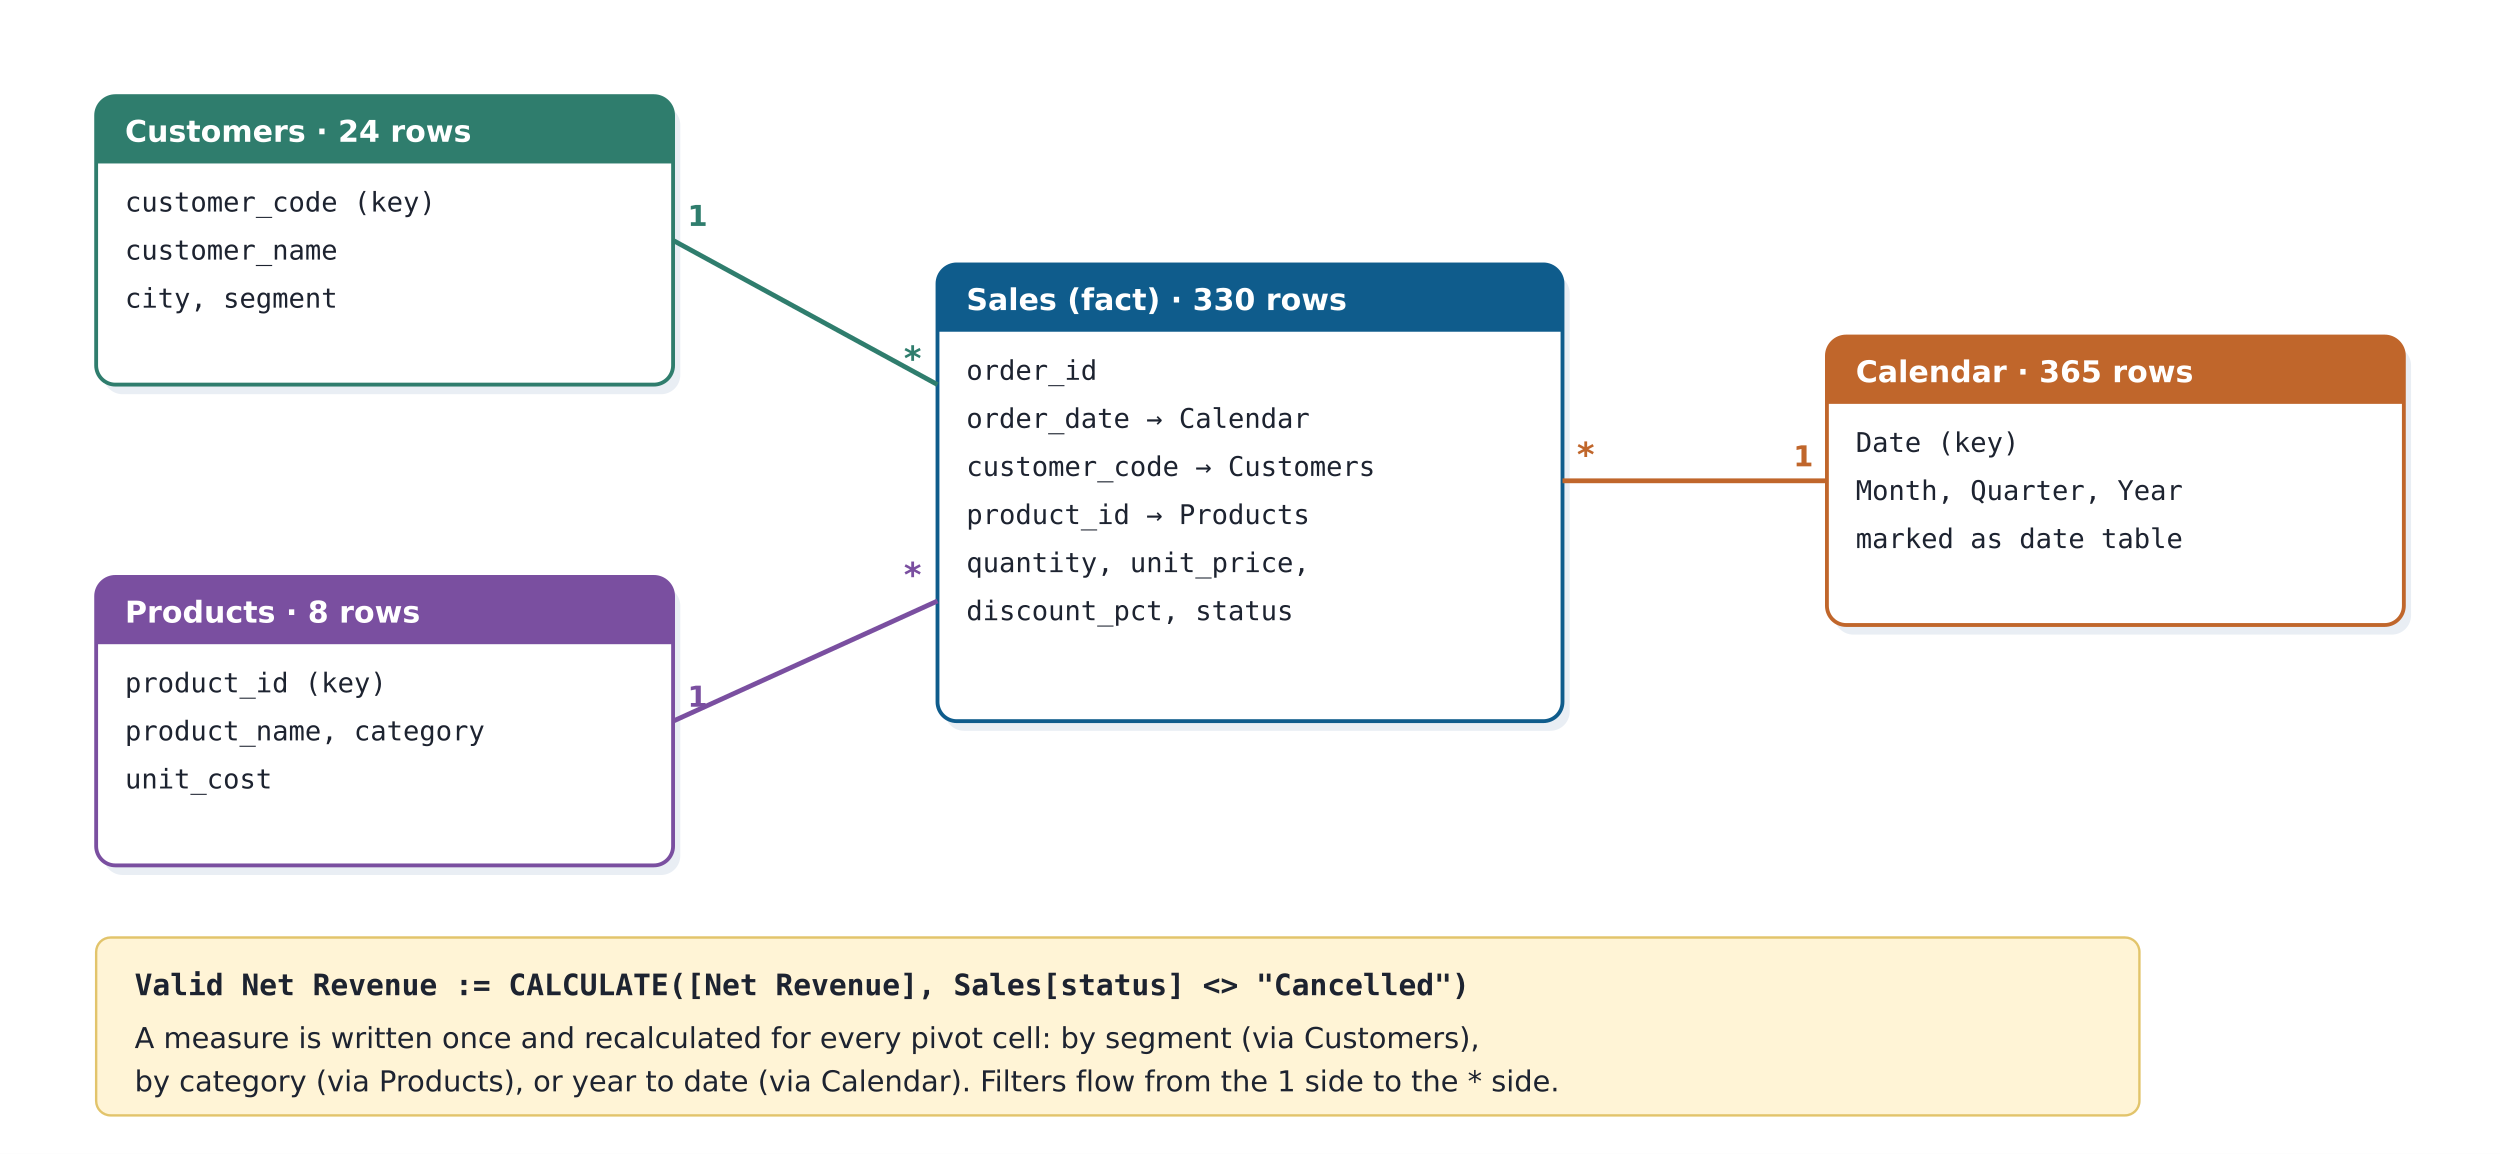
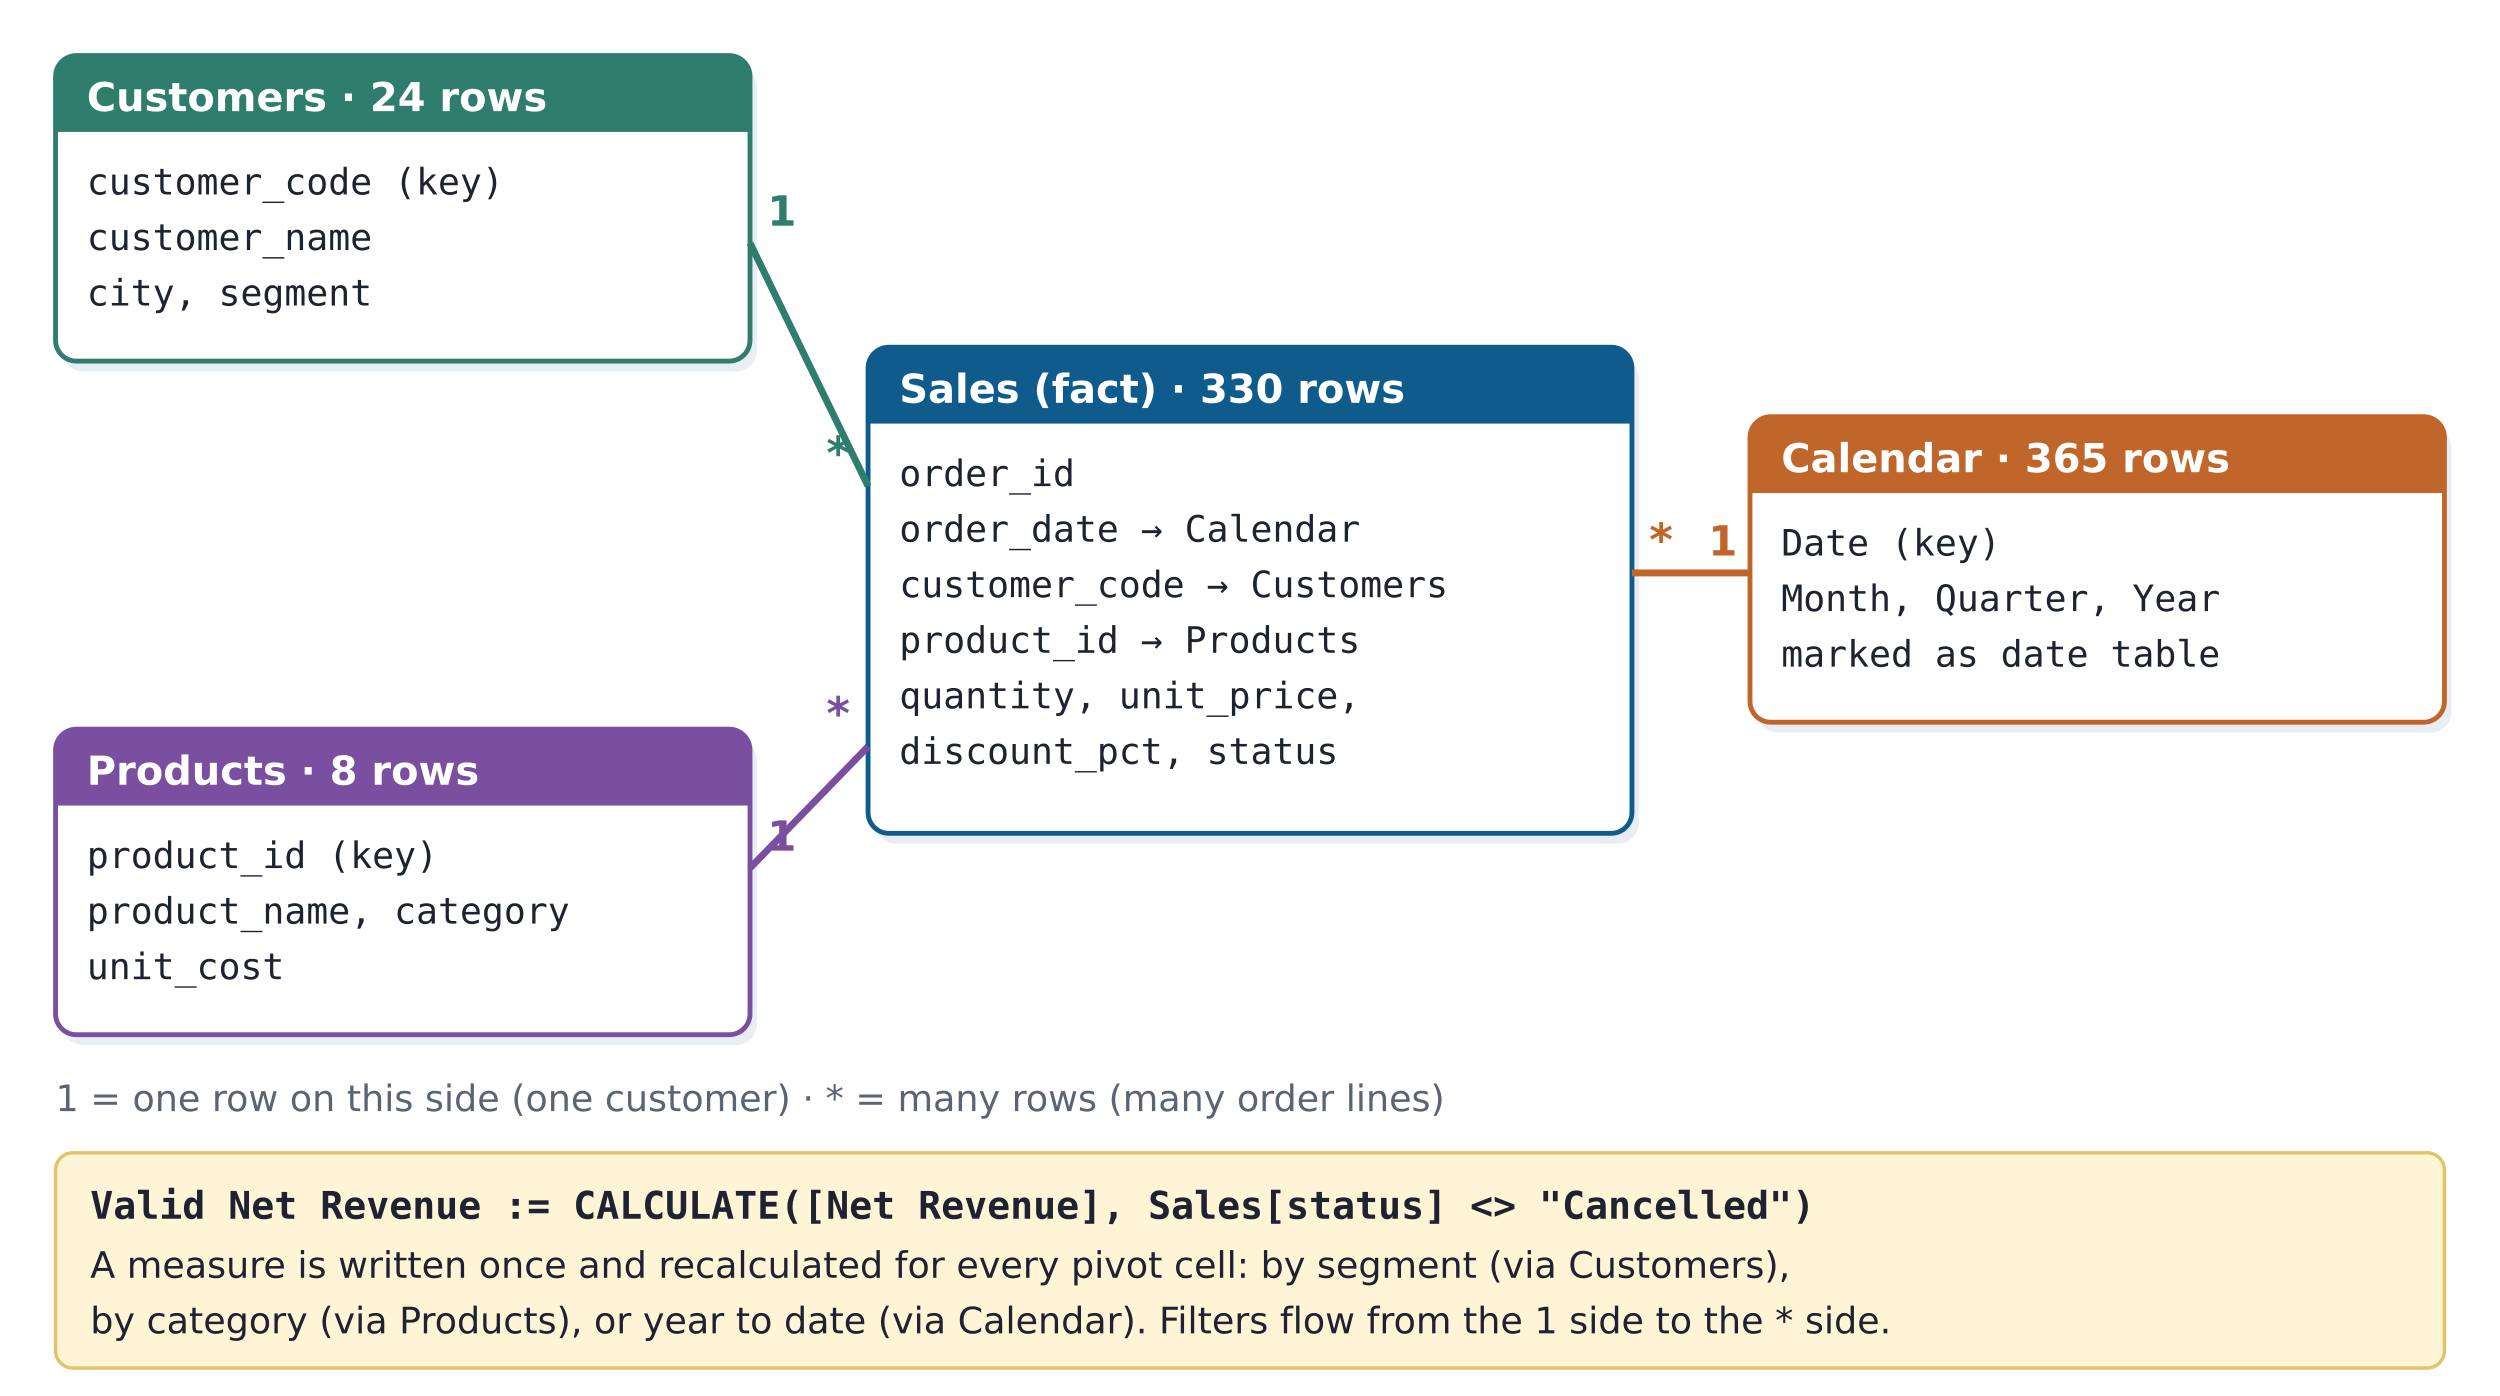
- <svg xmlns="http://www.w3.org/2000/svg" width="1040" height="480" viewBox="0 0 1040 480" font-family="DejaVu Sans, Arial, sans-serif">
-   <rect width="1040" height="480" fill="#ffffff" />
-   <rect x="393" y="114" width="260" height="190" rx="8" fill="#e9eef4" stroke="none" stroke-width="1" />
-   <rect x="390" y="110" width="260" height="190" rx="8" fill="#fff" stroke="#0f5c8c" stroke-width="1.6" />
-   <path d="M390,118 a8,8 0 0 1 8,-8 H642 a8,8 0 0 1 8,8 V138 H390 Z" fill="#0f5c8c" />
-   <text x="402" y="129" font-size="12.5" fill="#fff" font-weight="bold" text-anchor="start" font-family="Poppins, DejaVu Sans, sans-serif">Sales (fact) · 330 rows</text>
-   <text x="402" y="158" font-size="11.3" fill="#1d2330" font-weight="normal" text-anchor="start" font-family="DejaVu Sans Mono, monospace">order_id</text>
-   <text x="402" y="178" font-size="11.3" fill="#1d2330" font-weight="normal" text-anchor="start" font-family="DejaVu Sans Mono, monospace">order_date  → Calendar</text>
-   <text x="402" y="198" font-size="11.3" fill="#1d2330" font-weight="normal" text-anchor="start" font-family="DejaVu Sans Mono, monospace">customer_code → Customers</text>
-   <text x="402" y="218" font-size="11.3" fill="#1d2330" font-weight="normal" text-anchor="start" font-family="DejaVu Sans Mono, monospace">product_id → Products</text>
-   <text x="402" y="238" font-size="11.3" fill="#1d2330" font-weight="normal" text-anchor="start" font-family="DejaVu Sans Mono, monospace">quantity, unit_price,</text>
-   <text x="402" y="258" font-size="11.3" fill="#1d2330" font-weight="normal" text-anchor="start" font-family="DejaVu Sans Mono, monospace">discount_pct, status</text>
-   <rect x="43" y="44" width="240" height="120" rx="8" fill="#e9eef4" stroke="none" stroke-width="1" />
-   <rect x="40" y="40" width="240" height="120" rx="8" fill="#fff" stroke="#2f7d6d" stroke-width="1.6" />
-   <path d="M40,48 a8,8 0 0 1 8,-8 H272 a8,8 0 0 1 8,8 V68 H40 Z" fill="#2f7d6d" />
-   <text x="52" y="59" font-size="12.5" fill="#fff" font-weight="bold" text-anchor="start" font-family="Poppins, DejaVu Sans, sans-serif">Customers · 24 rows</text>
-   <text x="52" y="88" font-size="11.3" fill="#1d2330" font-weight="normal" text-anchor="start" font-family="DejaVu Sans Mono, monospace">customer_code (key)</text>
-   <text x="52" y="108" font-size="11.3" fill="#1d2330" font-weight="normal" text-anchor="start" font-family="DejaVu Sans Mono, monospace">customer_name</text>
-   <text x="52" y="128" font-size="11.3" fill="#1d2330" font-weight="normal" text-anchor="start" font-family="DejaVu Sans Mono, monospace">city, segment</text>
-   <rect x="43" y="244" width="240" height="120" rx="8" fill="#e9eef4" stroke="none" stroke-width="1" />
-   <rect x="40" y="240" width="240" height="120" rx="8" fill="#fff" stroke="#7a4fa0" stroke-width="1.6" />
-   <path d="M40,248 a8,8 0 0 1 8,-8 H272 a8,8 0 0 1 8,8 V268 H40 Z" fill="#7a4fa0" />
-   <text x="52" y="259" font-size="12.5" fill="#fff" font-weight="bold" text-anchor="start" font-family="Poppins, DejaVu Sans, sans-serif">Products · 8 rows</text>
-   <text x="52" y="288" font-size="11.3" fill="#1d2330" font-weight="normal" text-anchor="start" font-family="DejaVu Sans Mono, monospace">product_id (key)</text>
-   <text x="52" y="308" font-size="11.3" fill="#1d2330" font-weight="normal" text-anchor="start" font-family="DejaVu Sans Mono, monospace">product_name, category</text>
-   <text x="52" y="328" font-size="11.3" fill="#1d2330" font-weight="normal" text-anchor="start" font-family="DejaVu Sans Mono, monospace">unit_cost</text>
-   <rect x="763" y="144" width="240" height="120" rx="8" fill="#e9eef4" stroke="none" stroke-width="1" />
-   <rect x="760" y="140" width="240" height="120" rx="8" fill="#fff" stroke="#c0662b" stroke-width="1.6" />
-   <path d="M760,148 a8,8 0 0 1 8,-8 H992 a8,8 0 0 1 8,8 V168 H760 Z" fill="#c0662b" />
-   <text x="772" y="159" font-size="12.5" fill="#fff" font-weight="bold" text-anchor="start" font-family="Poppins, DejaVu Sans, sans-serif">Calendar · 365 rows</text>
-   <text x="772" y="188" font-size="11.3" fill="#1d2330" font-weight="normal" text-anchor="start" font-family="DejaVu Sans Mono, monospace">Date (key)</text>
-   <text x="772" y="208" font-size="11.3" fill="#1d2330" font-weight="normal" text-anchor="start" font-family="DejaVu Sans Mono, monospace">Month, Quarter, Year</text>
-   <text x="772" y="228" font-size="11.3" fill="#1d2330" font-weight="normal" text-anchor="start" font-family="DejaVu Sans Mono, monospace">marked as date table</text>
-   <path d="M280,100 L390,160" fill="none" stroke="#2f7d6d" stroke-width="2" stroke-linejoin="round" />
-   <text x="286" y="94" font-size="12" fill="#2f7d6d" font-weight="bold" text-anchor="start">1</text>
-   <text x="376" y="154" font-size="14" fill="#2f7d6d" font-weight="bold" text-anchor="start">*</text>
-   <path d="M280,300 L390,250" fill="none" stroke="#7a4fa0" stroke-width="2" stroke-linejoin="round" />
-   <text x="286" y="294" font-size="12" fill="#7a4fa0" font-weight="bold" text-anchor="start">1</text>
-   <text x="376" y="244" font-size="14" fill="#7a4fa0" font-weight="bold" text-anchor="start">*</text>
-   <path d="M760,200 L650,200" fill="none" stroke="#c0662b" stroke-width="2" stroke-linejoin="round" />
-   <text x="746" y="194" font-size="12" fill="#c0662b" font-weight="bold" text-anchor="start">1</text>
-   <text x="656" y="194" font-size="14" fill="#c0662b" font-weight="bold" text-anchor="start">*</text>
-   <rect x="40" y="390" width="850" height="74" rx="6" fill="#fff4d6" stroke="#e2c46b" stroke-width="1" />
-   <text x="56" y="414" font-size="12.3" fill="#1d2330" font-weight="bold" text-anchor="start" font-family="DejaVu Sans Mono, monospace">Valid Net Revenue := CALCULATE([Net Revenue], Sales[status] &lt;&gt; "Cancelled")</text>
-   <text x="56" y="436" font-size="12" fill="#1d2330" font-weight="normal" text-anchor="start">A measure is written once and recalculated for every pivot cell: by segment (via Customers),</text>
-   <text x="56" y="454" font-size="12" fill="#1d2330" font-weight="normal" text-anchor="start">by category (via Products), or year to date (via Calendar). Filters flow from the 1 side to the * side.</text>
+ <svg xmlns="http://www.w3.org/2000/svg" width="720" height="402" viewBox="0 0 720 402" font-family="DejaVu Sans, Arial, sans-serif">
+   <rect width="720" height="402" fill="#ffffff" />
+   <rect x="252" y="103" width="220" height="140" rx="6" fill="#e9eef4" stroke="none" stroke-width="1" />
+   <rect x="250" y="100" width="220" height="140" rx="6" fill="#fff" stroke="#0f5c8c" stroke-width="1.4" />
+   <path d="M250,106 a6,6 0 0 1 6,-6 H464 a6,6 0 0 1 6,6 V122 H250 Z" fill="#0f5c8c" />
+   <text x="259" y="116" font-size="11.5" fill="#fff" font-weight="bold" text-anchor="start" font-family="Poppins, DejaVu Sans, sans-serif">Sales (fact) · 330 rows</text>
+   <text x="259" y="140" font-size="10.5" fill="#1d2330" font-weight="normal" text-anchor="start" font-family="DejaVu Sans Mono, monospace">order_id</text>
+   <text x="259" y="156" font-size="10.5" fill="#1d2330" font-weight="normal" text-anchor="start" font-family="DejaVu Sans Mono, monospace">order_date → Calendar</text>
+   <text x="259" y="172" font-size="10.5" fill="#1d2330" font-weight="normal" text-anchor="start" font-family="DejaVu Sans Mono, monospace">customer_code → Customers</text>
+   <text x="259" y="188" font-size="10.5" fill="#1d2330" font-weight="normal" text-anchor="start" font-family="DejaVu Sans Mono, monospace">product_id → Products</text>
+   <text x="259" y="204" font-size="10.5" fill="#1d2330" font-weight="normal" text-anchor="start" font-family="DejaVu Sans Mono, monospace">quantity, unit_price,</text>
+   <text x="259" y="220" font-size="10.5" fill="#1d2330" font-weight="normal" text-anchor="start" font-family="DejaVu Sans Mono, monospace">discount_pct, status</text>
+   <rect x="18" y="19" width="200" height="88" rx="6" fill="#e9eef4" stroke="none" stroke-width="1" />
+   <rect x="16" y="16" width="200" height="88" rx="6" fill="#fff" stroke="#2f7d6d" stroke-width="1.4" />
+   <path d="M16,22 a6,6 0 0 1 6,-6 H210 a6,6 0 0 1 6,6 V38 H16 Z" fill="#2f7d6d" />
+   <text x="25" y="32" font-size="11.5" fill="#fff" font-weight="bold" text-anchor="start" font-family="Poppins, DejaVu Sans, sans-serif">Customers · 24 rows</text>
+   <text x="25" y="56" font-size="10.5" fill="#1d2330" font-weight="normal" text-anchor="start" font-family="DejaVu Sans Mono, monospace">customer_code (key)</text>
+   <text x="25" y="72" font-size="10.5" fill="#1d2330" font-weight="normal" text-anchor="start" font-family="DejaVu Sans Mono, monospace">customer_name</text>
+   <text x="25" y="88" font-size="10.5" fill="#1d2330" font-weight="normal" text-anchor="start" font-family="DejaVu Sans Mono, monospace">city, segment</text>
+   <rect x="18" y="213" width="200" height="88" rx="6" fill="#e9eef4" stroke="none" stroke-width="1" />
+   <rect x="16" y="210" width="200" height="88" rx="6" fill="#fff" stroke="#7a4fa0" stroke-width="1.4" />
+   <path d="M16,216 a6,6 0 0 1 6,-6 H210 a6,6 0 0 1 6,6 V232 H16 Z" fill="#7a4fa0" />
+   <text x="25" y="226" font-size="11.5" fill="#fff" font-weight="bold" text-anchor="start" font-family="Poppins, DejaVu Sans, sans-serif">Products · 8 rows</text>
+   <text x="25" y="250" font-size="10.5" fill="#1d2330" font-weight="normal" text-anchor="start" font-family="DejaVu Sans Mono, monospace">product_id (key)</text>
+   <text x="25" y="266" font-size="10.5" fill="#1d2330" font-weight="normal" text-anchor="start" font-family="DejaVu Sans Mono, monospace">product_name, category</text>
+   <text x="25" y="282" font-size="10.5" fill="#1d2330" font-weight="normal" text-anchor="start" font-family="DejaVu Sans Mono, monospace">unit_cost</text>
+   <rect x="506" y="123" width="200" height="88" rx="6" fill="#e9eef4" stroke="none" stroke-width="1" />
+   <rect x="504" y="120" width="200" height="88" rx="6" fill="#fff" stroke="#c0662b" stroke-width="1.4" />
+   <path d="M504,126 a6,6 0 0 1 6,-6 H698 a6,6 0 0 1 6,6 V142 H504 Z" fill="#c0662b" />
+   <text x="513" y="136" font-size="11.5" fill="#fff" font-weight="bold" text-anchor="start" font-family="Poppins, DejaVu Sans, sans-serif">Calendar · 365 rows</text>
+   <text x="513" y="160" font-size="10.5" fill="#1d2330" font-weight="normal" text-anchor="start" font-family="DejaVu Sans Mono, monospace">Date (key)</text>
+   <text x="513" y="176" font-size="10.5" fill="#1d2330" font-weight="normal" text-anchor="start" font-family="DejaVu Sans Mono, monospace">Month, Quarter, Year</text>
+   <text x="513" y="192" font-size="10.5" fill="#1d2330" font-weight="normal" text-anchor="start" font-family="DejaVu Sans Mono, monospace">marked as date table</text>
+   <path d="M216,70 L250,140" fill="none" stroke="#2f7d6d" stroke-width="2" stroke-linejoin="round" />
+   <text x="221" y="65" font-size="12" fill="#2f7d6d" font-weight="bold" text-anchor="start">1</text>
+   <text x="238" y="135" font-size="13" fill="#2f7d6d" font-weight="bold" text-anchor="start">*</text>
+   <path d="M216,250 L250,215" fill="none" stroke="#7a4fa0" stroke-width="2" stroke-linejoin="round" />
+   <text x="221" y="245" font-size="12" fill="#7a4fa0" font-weight="bold" text-anchor="start">1</text>
+   <text x="238" y="210" font-size="13" fill="#7a4fa0" font-weight="bold" text-anchor="start">*</text>
+   <path d="M504,165 L470,165" fill="none" stroke="#c0662b" stroke-width="2" stroke-linejoin="round" />
+   <text x="492" y="160" font-size="12" fill="#c0662b" font-weight="bold" text-anchor="start">1</text>
+   <text x="475" y="160" font-size="13" fill="#c0662b" font-weight="bold" text-anchor="start">*</text>
+   <text x="16" y="320" font-size="10.5" fill="#5b6475" font-weight="normal" text-anchor="start">1 = one row on this side (one customer) · * = many rows (many order lines)</text>
+   <rect x="16" y="332" width="688" height="62" rx="5" fill="#fff4d6" stroke="#e2c46b" stroke-width="1" />
+   <text x="26" y="351" font-size="11" fill="#1d2330" font-weight="bold" text-anchor="start" font-family="DejaVu Sans Mono, monospace">Valid Net Revenue := CALCULATE([Net Revenue], Sales[status] &lt;&gt; "Cancelled")</text>
+   <text x="26" y="368" font-size="10.5" fill="#1d2330" font-weight="normal" text-anchor="start">A measure is written once and recalculated for every pivot cell: by segment (via Customers),</text>
+   <text x="26" y="384" font-size="10.5" fill="#1d2330" font-weight="normal" text-anchor="start">by category (via Products), or year to date (via Calendar). Filters flow from the 1 side to the * side.</text>
</svg>
